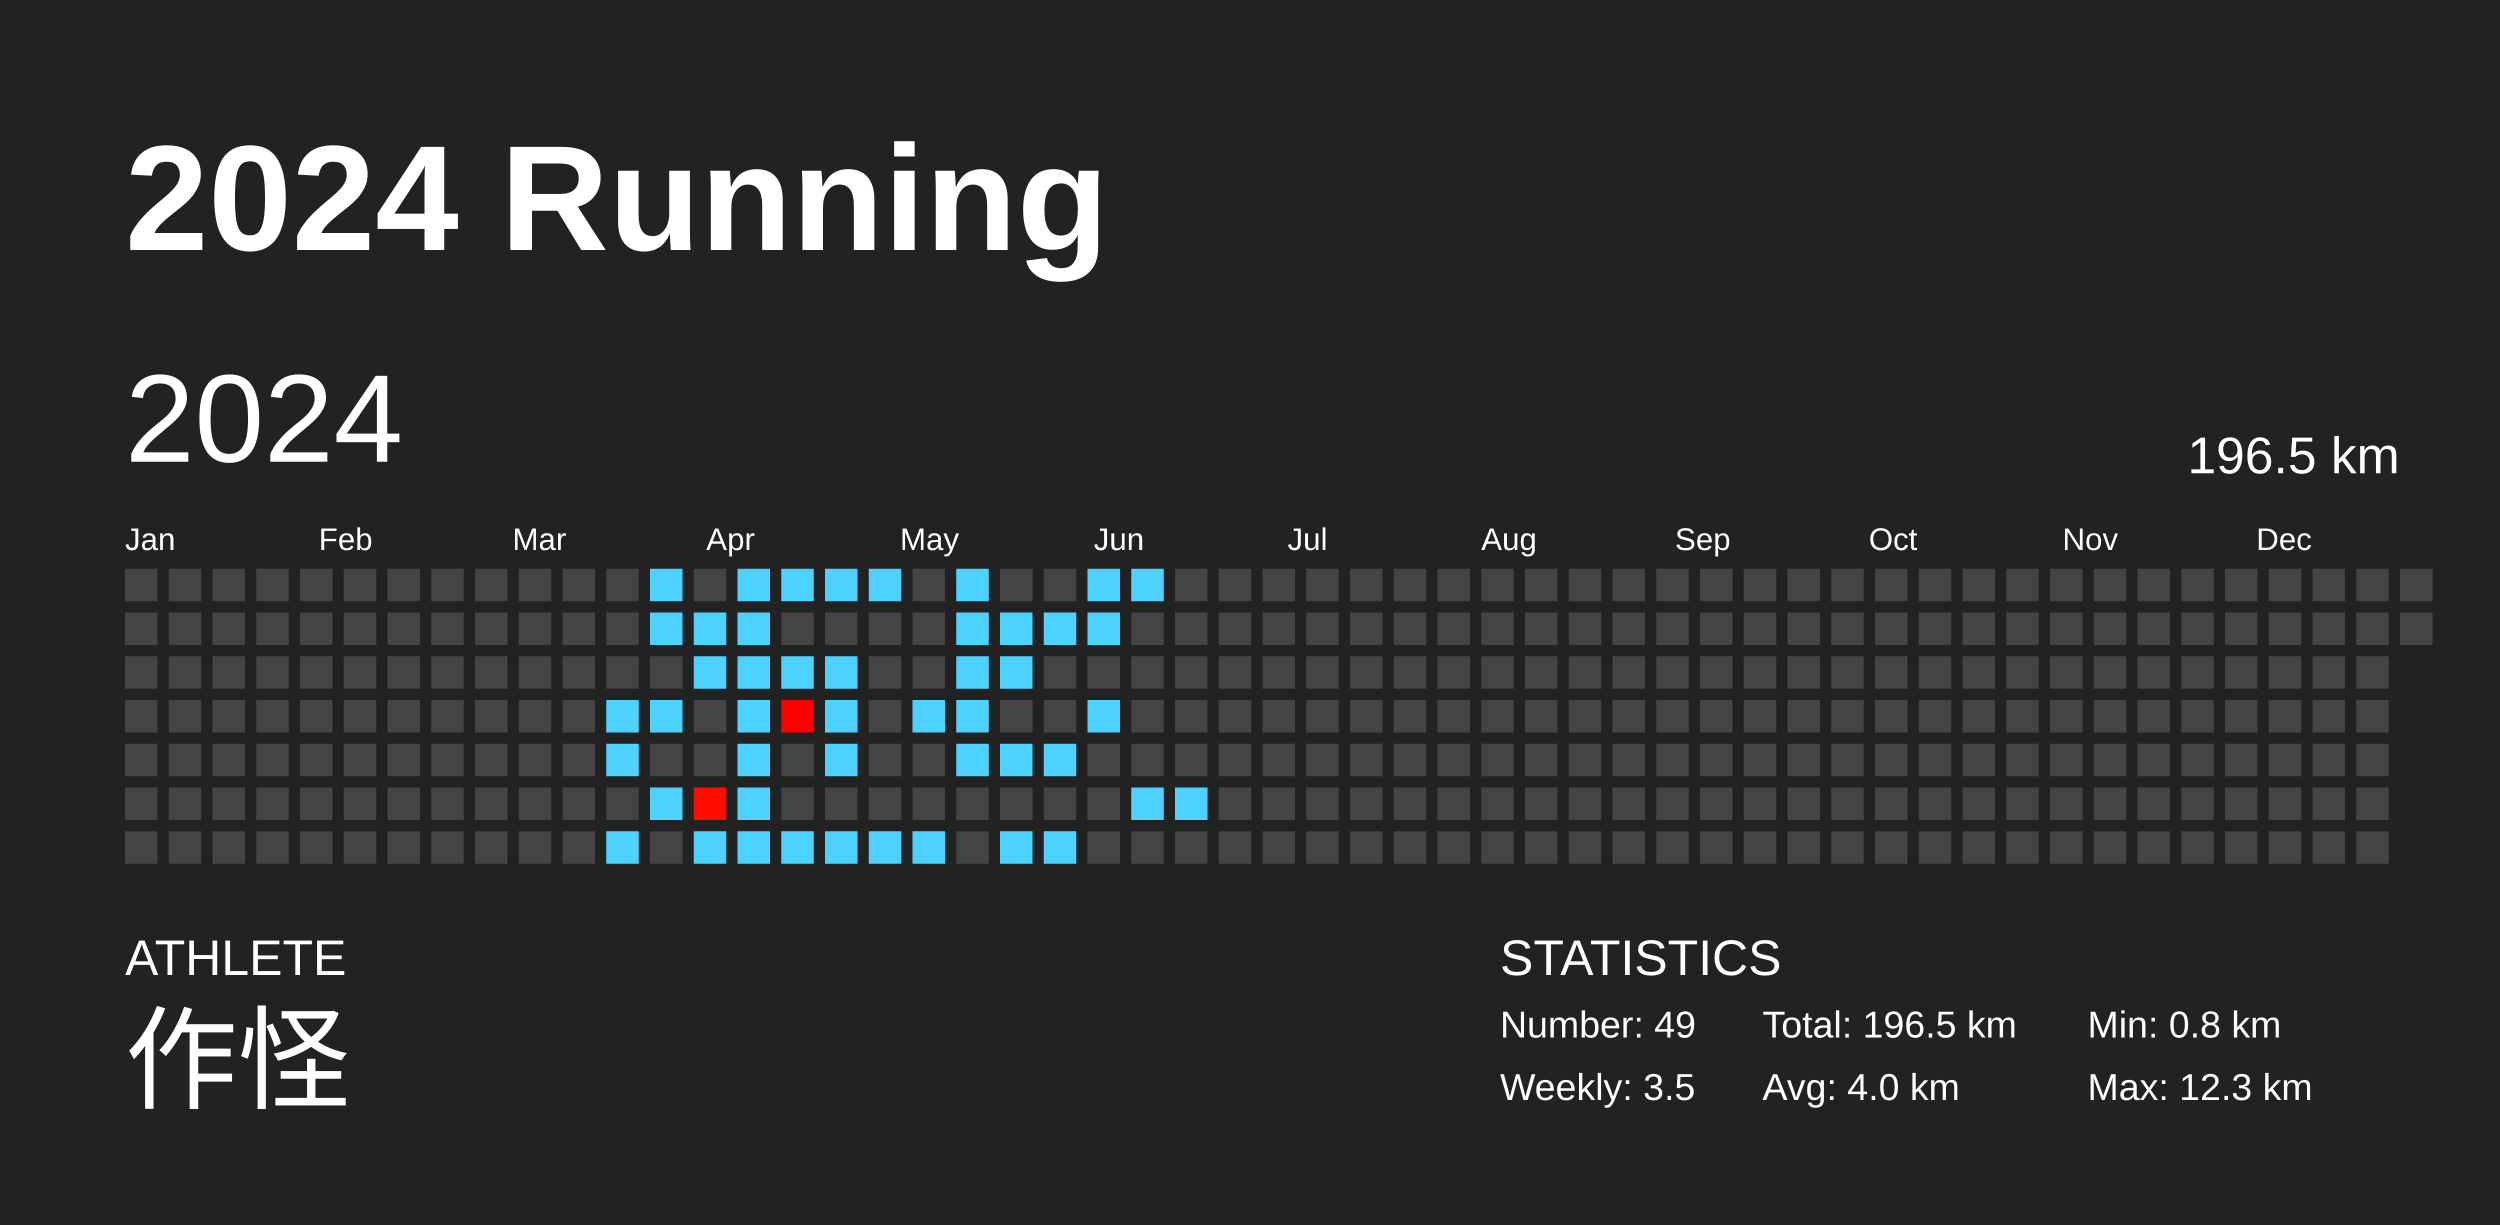
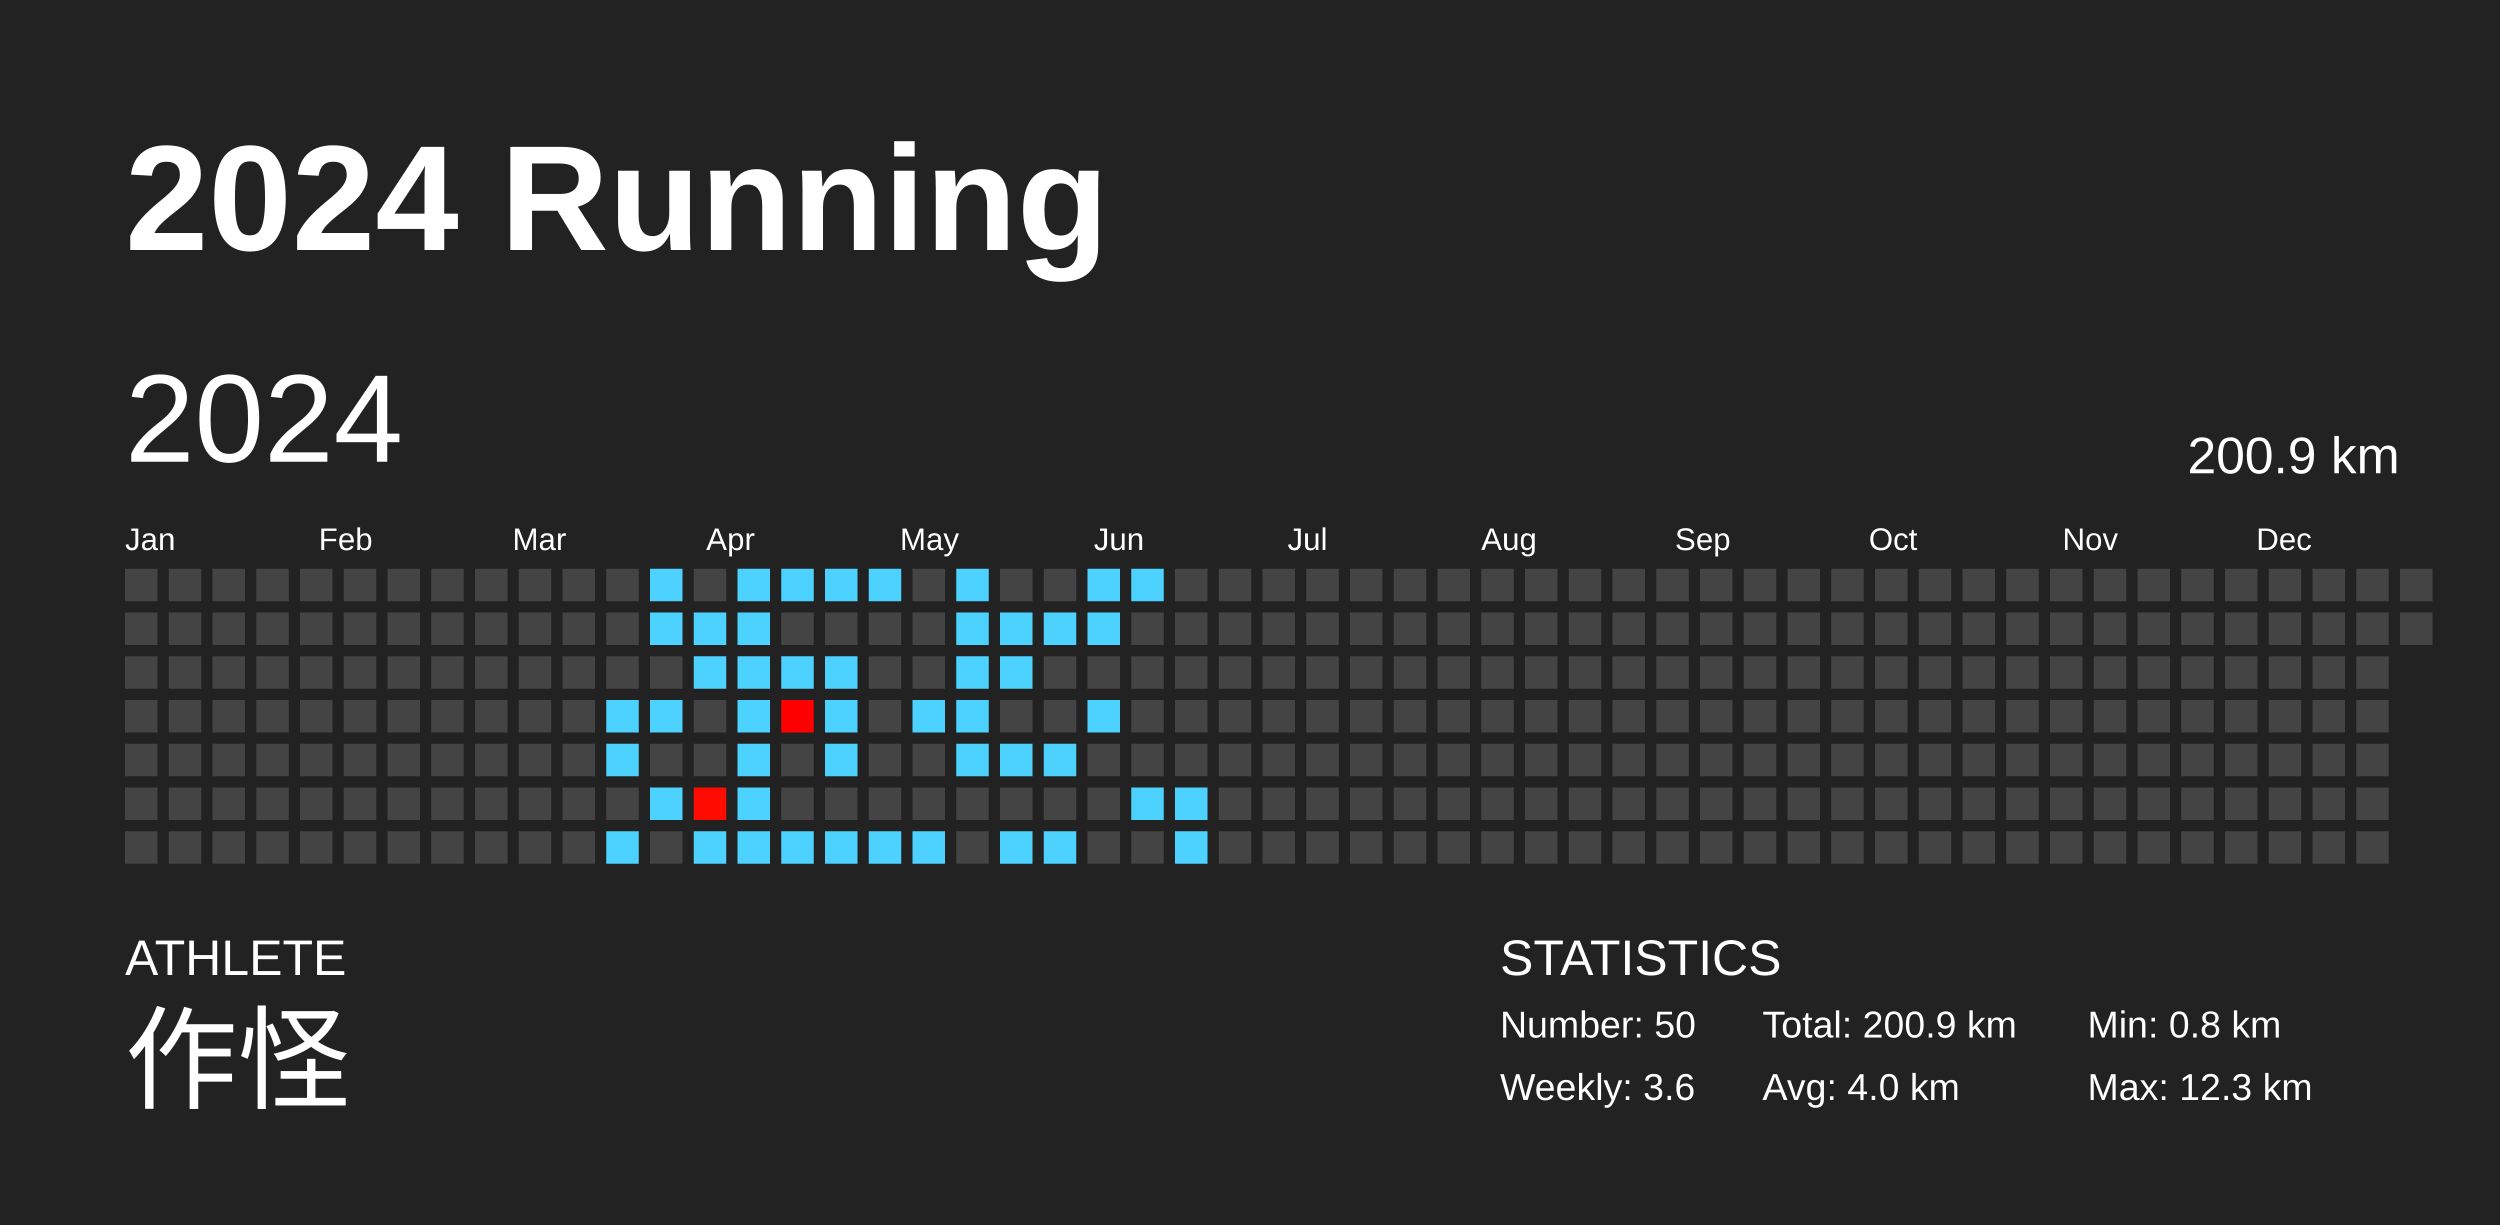
<svg xmlns="http://www.w3.org/2000/svg" baseProfile="full" height="98mm" version="1.1" viewBox="0,0,200,98" width="200mm">
  <defs />
  <rect fill="#222222" height="98" width="200" x="0" y="0" />
  <text fill="#FFFFFF" style="font-size:12px; font-family:Arial; font-weight:bold;" x="10" y="20">2024 Running</text>
  <text fill="#FFFFFF" style="font-size:4px; font-family:Arial" x="10" y="78">ATHLETE</text>
  <text fill="#FFFFFF" style="font-size:9px; font-family:Arial" x="10" y="88">作怪</text>
  <text fill="#FFFFFF" style="font-size:4px; font-family:Arial" x="120" y="78">STATISTICS</text>
-   <text fill="#FFFFFF" style="font-size:3px; font-family:Arial" x="120" y="83">Number: 49</text>
-   <text fill="#FFFFFF" style="font-size:3px; font-family:Arial" x="120" y="88">Weekly: 3.5</text>
-   <text fill="#FFFFFF" style="font-size:3px; font-family:Arial" x="141" y="83">Total: 196.5 km</text>
+   <text fill="#FFFFFF" style="font-size:3px; font-family:Arial" x="120" y="83">Number: 50</text>
+   <text fill="#FFFFFF" style="font-size:3px; font-family:Arial" x="120" y="88">Weekly: 3.6</text>
+   <text fill="#FFFFFF" style="font-size:3px; font-family:Arial" x="141" y="83">Total: 200.9 km</text>
  <text fill="#FFFFFF" style="font-size:3px; font-family:Arial" x="141" y="88">Avg: 4.0 km</text>
  <text fill="#FFFFFF" style="font-size:3px; font-family:Arial" x="167" y="83">Min: 0.8 km</text>
  <text fill="#FFFFFF" style="font-size:3px; font-family:Arial" x="167" y="88">Max: 12.3 km</text>
  <text dominant-baseline="hanging" fill="#FFFFFF" style="font-size:10.0px; font-family:Arial;" x="10" y="30">2024</text>
-   <text dominant-baseline="hanging" fill="#FFFFFF" style="font-size:4.125px; font-family:Arial;" x="175" y="35">196.5 km</text>
+   <text dominant-baseline="hanging" fill="#FFFFFF" style="font-size:4.125px; font-family:Arial;" x="175" y="35">200.9 km</text>
  <text fill="#FFFFFF" style="font-size:2.5px; font-family:Arial" x="10.0" y="44">Jan</text>
  <text fill="#FFFFFF" style="font-size:2.5px; font-family:Arial" x="25.5" y="44">Feb</text>
  <text fill="#FFFFFF" style="font-size:2.5px; font-family:Arial" x="41.0" y="44">Mar</text>
  <text fill="#FFFFFF" style="font-size:2.5px; font-family:Arial" x="56.5" y="44">Apr</text>
  <text fill="#FFFFFF" style="font-size:2.5px; font-family:Arial" x="72.0" y="44">May</text>
  <text fill="#FFFFFF" style="font-size:2.5px; font-family:Arial" x="87.5" y="44">Jun</text>
  <text fill="#FFFFFF" style="font-size:2.5px; font-family:Arial" x="103.0" y="44">Jul</text>
  <text fill="#FFFFFF" style="font-size:2.5px; font-family:Arial" x="118.5" y="44">Aug</text>
  <text fill="#FFFFFF" style="font-size:2.5px; font-family:Arial" x="134.0" y="44">Sep</text>
  <text fill="#FFFFFF" style="font-size:2.5px; font-family:Arial" x="149.5" y="44">Oct</text>
  <text fill="#FFFFFF" style="font-size:2.5px; font-family:Arial" x="165.0" y="44">Nov</text>
  <text fill="#FFFFFF" style="font-size:2.5px; font-family:Arial" x="180.5" y="44">Dec</text>
  <rect fill="#444444" height="2.6" width="2.6" x="10.0" y="45.5" />
  <rect fill="#444444" height="2.6" width="2.6" x="10.0" y="49.0" />
  <rect fill="#444444" height="2.6" width="2.6" x="10.0" y="52.5" />
  <rect fill="#444444" height="2.6" width="2.6" x="10.0" y="56.0" />
  <rect fill="#444444" height="2.6" width="2.6" x="10.0" y="59.5" />
  <rect fill="#444444" height="2.6" width="2.6" x="10.0" y="63.0" />
  <rect fill="#444444" height="2.6" width="2.6" x="10.0" y="66.5" />
  <rect fill="#444444" height="2.6" width="2.6" x="13.5" y="45.5" />
  <rect fill="#444444" height="2.6" width="2.6" x="13.5" y="49.0" />
  <rect fill="#444444" height="2.6" width="2.6" x="13.5" y="52.5" />
  <rect fill="#444444" height="2.6" width="2.6" x="13.5" y="56.0" />
  <rect fill="#444444" height="2.6" width="2.6" x="13.5" y="59.5" />
  <rect fill="#444444" height="2.6" width="2.6" x="13.5" y="63.0" />
  <rect fill="#444444" height="2.6" width="2.6" x="13.5" y="66.5" />
  <rect fill="#444444" height="2.6" width="2.6" x="17.0" y="45.5" />
  <rect fill="#444444" height="2.6" width="2.6" x="17.0" y="49.0" />
  <rect fill="#444444" height="2.6" width="2.6" x="17.0" y="52.5" />
  <rect fill="#444444" height="2.6" width="2.6" x="17.0" y="56.0" />
  <rect fill="#444444" height="2.6" width="2.6" x="17.0" y="59.5" />
  <rect fill="#444444" height="2.6" width="2.6" x="17.0" y="63.0" />
  <rect fill="#444444" height="2.6" width="2.6" x="17.0" y="66.5" />
  <rect fill="#444444" height="2.6" width="2.6" x="20.5" y="45.5" />
  <rect fill="#444444" height="2.6" width="2.6" x="20.5" y="49.0" />
  <rect fill="#444444" height="2.6" width="2.6" x="20.5" y="52.5" />
  <rect fill="#444444" height="2.6" width="2.6" x="20.5" y="56.0" />
  <rect fill="#444444" height="2.6" width="2.6" x="20.5" y="59.5" />
  <rect fill="#444444" height="2.6" width="2.6" x="20.5" y="63.0" />
  <rect fill="#444444" height="2.6" width="2.6" x="20.5" y="66.5" />
  <rect fill="#444444" height="2.6" width="2.6" x="24.0" y="45.5" />
  <rect fill="#444444" height="2.6" width="2.6" x="24.0" y="49.0" />
  <rect fill="#444444" height="2.6" width="2.6" x="24.0" y="52.5" />
  <rect fill="#444444" height="2.6" width="2.6" x="24.0" y="56.0" />
  <rect fill="#444444" height="2.6" width="2.6" x="24.0" y="59.5" />
  <rect fill="#444444" height="2.6" width="2.6" x="24.0" y="63.0" />
  <rect fill="#444444" height="2.6" width="2.6" x="24.0" y="66.5" />
  <rect fill="#444444" height="2.6" width="2.6" x="27.5" y="45.5" />
  <rect fill="#444444" height="2.6" width="2.6" x="27.5" y="49.0" />
  <rect fill="#444444" height="2.6" width="2.6" x="27.5" y="52.5" />
  <rect fill="#444444" height="2.6" width="2.6" x="27.5" y="56.0" />
  <rect fill="#444444" height="2.6" width="2.6" x="27.5" y="59.5" />
  <rect fill="#444444" height="2.6" width="2.6" x="27.5" y="63.0" />
  <rect fill="#444444" height="2.6" width="2.6" x="27.5" y="66.5" />
  <rect fill="#444444" height="2.6" width="2.6" x="31.0" y="45.5" />
  <rect fill="#444444" height="2.6" width="2.6" x="31.0" y="49.0" />
  <rect fill="#444444" height="2.6" width="2.6" x="31.0" y="52.5" />
  <rect fill="#444444" height="2.6" width="2.6" x="31.0" y="56.0" />
  <rect fill="#444444" height="2.6" width="2.6" x="31.0" y="59.5" />
  <rect fill="#444444" height="2.6" width="2.6" x="31.0" y="63.0" />
  <rect fill="#444444" height="2.6" width="2.6" x="31.0" y="66.5" />
  <rect fill="#444444" height="2.6" width="2.6" x="34.5" y="45.5" />
  <rect fill="#444444" height="2.6" width="2.6" x="34.5" y="49.0" />
  <rect fill="#444444" height="2.6" width="2.6" x="34.5" y="52.5" />
  <rect fill="#444444" height="2.6" width="2.6" x="34.5" y="56.0" />
  <rect fill="#444444" height="2.6" width="2.6" x="34.5" y="59.5" />
  <rect fill="#444444" height="2.6" width="2.6" x="34.5" y="63.0" />
  <rect fill="#444444" height="2.6" width="2.6" x="34.5" y="66.5" />
  <rect fill="#444444" height="2.6" width="2.6" x="38.0" y="45.5" />
  <rect fill="#444444" height="2.6" width="2.6" x="38.0" y="49.0" />
  <rect fill="#444444" height="2.6" width="2.6" x="38.0" y="52.5" />
  <rect fill="#444444" height="2.6" width="2.6" x="38.0" y="56.0" />
  <rect fill="#444444" height="2.6" width="2.6" x="38.0" y="59.5" />
  <rect fill="#444444" height="2.6" width="2.6" x="38.0" y="63.0" />
  <rect fill="#444444" height="2.6" width="2.6" x="38.0" y="66.5" />
  <rect fill="#444444" height="2.6" width="2.6" x="41.5" y="45.5" />
  <rect fill="#444444" height="2.6" width="2.6" x="41.5" y="49.0" />
  <rect fill="#444444" height="2.6" width="2.6" x="41.5" y="52.5" />
  <rect fill="#444444" height="2.6" width="2.6" x="41.5" y="56.0" />
  <rect fill="#444444" height="2.6" width="2.6" x="41.5" y="59.5" />
  <rect fill="#444444" height="2.6" width="2.6" x="41.5" y="63.0" />
  <rect fill="#444444" height="2.6" width="2.6" x="41.5" y="66.5" />
  <rect fill="#444444" height="2.6" width="2.6" x="45.0" y="45.5" />
  <rect fill="#444444" height="2.6" width="2.6" x="45.0" y="49.0" />
  <rect fill="#444444" height="2.6" width="2.6" x="45.0" y="52.5" />
  <rect fill="#444444" height="2.6" width="2.6" x="45.0" y="56.0" />
  <rect fill="#444444" height="2.6" width="2.6" x="45.0" y="59.5" />
  <rect fill="#444444" height="2.6" width="2.6" x="45.0" y="63.0" />
  <rect fill="#444444" height="2.6" width="2.6" x="45.0" y="66.5" />
  <rect fill="#444444" height="2.6" width="2.6" x="48.5" y="45.5" />
  <rect fill="#444444" height="2.6" width="2.6" x="48.5" y="49.0" />
  <rect fill="#444444" height="2.6" width="2.6" x="48.5" y="52.5" />
  <rect fill="#4dd2ff" height="2.6" width="2.6" x="48.5" y="56.0" />
  <rect fill="#4dd2ff" height="2.6" width="2.6" x="48.5" y="59.5" />
  <rect fill="#444444" height="2.6" width="2.6" x="48.5" y="63.0" />
  <rect fill="#4dd2ff" height="2.6" width="2.6" x="48.5" y="66.5" />
  <rect fill="#4dd2ff" height="2.6" width="2.6" x="52.0" y="45.5" />
  <rect fill="#4dd2ff" height="2.6" width="2.6" x="52.0" y="49.0" />
  <rect fill="#444444" height="2.6" width="2.6" x="52.0" y="52.5" />
  <rect fill="#4dd2ff" height="2.6" width="2.6" x="52.0" y="56.0" />
  <rect fill="#444444" height="2.6" width="2.6" x="52.0" y="59.5" />
  <rect fill="#4dd2ff" height="2.6" width="2.6" x="52.0" y="63.0" />
  <rect fill="#444444" height="2.6" width="2.6" x="52.0" y="66.5" />
  <rect fill="#444444" height="2.6" width="2.6" x="55.5" y="45.5" />
  <rect fill="#4dd2ff" height="2.6" width="2.6" x="55.5" y="49.0" />
  <rect fill="#4dd2ff" height="2.6" width="2.6" x="55.5" y="52.5" />
  <rect fill="#444444" height="2.6" width="2.6" x="55.5" y="56.0" />
  <rect fill="#444444" height="2.6" width="2.6" x="55.5" y="59.5" />
  <rect fill="#ff0b00" height="2.6" width="2.6" x="55.5" y="63.0" />
  <rect fill="#4dd2ff" height="2.6" width="2.6" x="55.5" y="66.5" />
  <rect fill="#4dd2ff" height="2.6" width="2.6" x="59.0" y="45.5" />
  <rect fill="#4dd2ff" height="2.6" width="2.6" x="59.0" y="49.0" />
  <rect fill="#4dd2ff" height="2.6" width="2.6" x="59.0" y="52.5" />
  <rect fill="#4dd2ff" height="2.6" width="2.6" x="59.0" y="56.0" />
  <rect fill="#4dd2ff" height="2.6" width="2.6" x="59.0" y="59.5" />
  <rect fill="#4dd2ff" height="2.6" width="2.6" x="59.0" y="63.0" />
  <rect fill="#4dd2ff" height="2.6" width="2.6" x="59.0" y="66.5" />
  <rect fill="#4dd2ff" height="2.6" width="2.6" x="62.5" y="45.5" />
  <rect fill="#444444" height="2.6" width="2.6" x="62.5" y="49.0" />
  <rect fill="#4dd2ff" height="2.6" width="2.6" x="62.5" y="52.5" />
  <rect fill="#ff0000" height="2.6" width="2.6" x="62.5" y="56.0" />
  <rect fill="#444444" height="2.6" width="2.6" x="62.5" y="59.5" />
  <rect fill="#444444" height="2.6" width="2.6" x="62.5" y="63.0" />
  <rect fill="#4dd2ff" height="2.6" width="2.6" x="62.5" y="66.5" />
  <rect fill="#4dd2ff" height="2.6" width="2.6" x="66.0" y="45.5" />
  <rect fill="#444444" height="2.6" width="2.6" x="66.0" y="49.0" />
  <rect fill="#4dd2ff" height="2.6" width="2.6" x="66.0" y="52.5" />
  <rect fill="#4dd2ff" height="2.6" width="2.6" x="66.0" y="56.0" />
  <rect fill="#4dd2ff" height="2.6" width="2.6" x="66.0" y="59.5" />
  <rect fill="#444444" height="2.6" width="2.6" x="66.0" y="63.0" />
  <rect fill="#4dd2ff" height="2.6" width="2.6" x="66.0" y="66.5" />
  <rect fill="#4dd2ff" height="2.6" width="2.6" x="69.5" y="45.5" />
  <rect fill="#444444" height="2.6" width="2.6" x="69.5" y="49.0" />
  <rect fill="#444444" height="2.6" width="2.6" x="69.5" y="52.5" />
  <rect fill="#444444" height="2.6" width="2.6" x="69.5" y="56.0" />
  <rect fill="#444444" height="2.6" width="2.6" x="69.5" y="59.5" />
  <rect fill="#444444" height="2.6" width="2.6" x="69.5" y="63.0" />
  <rect fill="#4dd2ff" height="2.6" width="2.6" x="69.5" y="66.5" />
  <rect fill="#444444" height="2.6" width="2.6" x="73.0" y="45.5" />
  <rect fill="#444444" height="2.6" width="2.6" x="73.0" y="49.0" />
  <rect fill="#444444" height="2.6" width="2.6" x="73.0" y="52.5" />
  <rect fill="#4dd2ff" height="2.6" width="2.6" x="73.0" y="56.0" />
  <rect fill="#444444" height="2.6" width="2.6" x="73.0" y="59.5" />
  <rect fill="#444444" height="2.6" width="2.6" x="73.0" y="63.0" />
  <rect fill="#4dd2ff" height="2.6" width="2.6" x="73.0" y="66.5" />
  <rect fill="#4dd2ff" height="2.6" width="2.6" x="76.5" y="45.5" />
  <rect fill="#4dd2ff" height="2.6" width="2.6" x="76.5" y="49.0" />
  <rect fill="#4dd2ff" height="2.6" width="2.6" x="76.5" y="52.5" />
  <rect fill="#4dd2ff" height="2.6" width="2.6" x="76.5" y="56.0" />
  <rect fill="#4dd2ff" height="2.6" width="2.6" x="76.5" y="59.5" />
  <rect fill="#444444" height="2.6" width="2.6" x="76.5" y="63.0" />
  <rect fill="#444444" height="2.6" width="2.6" x="76.5" y="66.5" />
  <rect fill="#444444" height="2.6" width="2.6" x="80.0" y="45.5" />
  <rect fill="#4dd2ff" height="2.6" width="2.6" x="80.0" y="49.0" />
  <rect fill="#4dd2ff" height="2.6" width="2.6" x="80.0" y="52.5" />
  <rect fill="#444444" height="2.6" width="2.6" x="80.0" y="56.0" />
  <rect fill="#4dd2ff" height="2.6" width="2.6" x="80.0" y="59.5" />
  <rect fill="#444444" height="2.6" width="2.6" x="80.0" y="63.0" />
  <rect fill="#4dd2ff" height="2.6" width="2.6" x="80.0" y="66.5" />
  <rect fill="#444444" height="2.6" width="2.6" x="83.5" y="45.5" />
  <rect fill="#4dd2ff" height="2.6" width="2.6" x="83.5" y="49.0" />
  <rect fill="#444444" height="2.6" width="2.6" x="83.5" y="52.5" />
  <rect fill="#444444" height="2.6" width="2.6" x="83.5" y="56.0" />
  <rect fill="#4dd2ff" height="2.6" width="2.6" x="83.5" y="59.5" />
  <rect fill="#444444" height="2.6" width="2.6" x="83.5" y="63.0" />
  <rect fill="#4dd2ff" height="2.6" width="2.6" x="83.5" y="66.5" />
  <rect fill="#4dd2ff" height="2.6" width="2.6" x="87.0" y="45.5" />
  <rect fill="#4dd2ff" height="2.6" width="2.6" x="87.0" y="49.0" />
  <rect fill="#444444" height="2.6" width="2.6" x="87.0" y="52.5" />
  <rect fill="#4dd2ff" height="2.6" width="2.6" x="87.0" y="56.0" />
  <rect fill="#444444" height="2.6" width="2.6" x="87.0" y="59.5" />
  <rect fill="#444444" height="2.6" width="2.6" x="87.0" y="63.0" />
  <rect fill="#444444" height="2.6" width="2.6" x="87.0" y="66.5" />
  <rect fill="#4dd2ff" height="2.6" width="2.6" x="90.5" y="45.5" />
  <rect fill="#444444" height="2.6" width="2.6" x="90.5" y="49.0" />
  <rect fill="#444444" height="2.6" width="2.6" x="90.5" y="52.5" />
  <rect fill="#444444" height="2.6" width="2.6" x="90.5" y="56.0" />
  <rect fill="#444444" height="2.6" width="2.6" x="90.5" y="59.5" />
  <rect fill="#4dd2ff" height="2.6" width="2.6" x="90.5" y="63.0" />
  <rect fill="#444444" height="2.6" width="2.6" x="90.5" y="66.5" />
  <rect fill="#444444" height="2.6" width="2.6" x="94.0" y="45.5" />
  <rect fill="#444444" height="2.6" width="2.6" x="94.0" y="49.0" />
  <rect fill="#444444" height="2.6" width="2.6" x="94.0" y="52.5" />
  <rect fill="#444444" height="2.6" width="2.6" x="94.0" y="56.0" />
  <rect fill="#444444" height="2.6" width="2.6" x="94.0" y="59.5" />
  <rect fill="#4dd2ff" height="2.6" width="2.6" x="94.0" y="63.0" />
-   <rect fill="#444444" height="2.6" width="2.6" x="94.0" y="66.5" />
+   <rect fill="#4dd2ff" height="2.6" width="2.6" x="94.0" y="66.5" />
  <rect fill="#444444" height="2.6" width="2.6" x="97.5" y="45.5" />
  <rect fill="#444444" height="2.6" width="2.6" x="97.5" y="49.0" />
  <rect fill="#444444" height="2.6" width="2.6" x="97.5" y="52.5" />
  <rect fill="#444444" height="2.6" width="2.6" x="97.5" y="56.0" />
  <rect fill="#444444" height="2.6" width="2.6" x="97.5" y="59.5" />
  <rect fill="#444444" height="2.6" width="2.6" x="97.5" y="63.0" />
  <rect fill="#444444" height="2.6" width="2.6" x="97.5" y="66.5" />
  <rect fill="#444444" height="2.6" width="2.6" x="101.0" y="45.5" />
  <rect fill="#444444" height="2.6" width="2.6" x="101.0" y="49.0" />
  <rect fill="#444444" height="2.6" width="2.6" x="101.0" y="52.5" />
  <rect fill="#444444" height="2.6" width="2.6" x="101.0" y="56.0" />
  <rect fill="#444444" height="2.6" width="2.6" x="101.0" y="59.5" />
  <rect fill="#444444" height="2.6" width="2.6" x="101.0" y="63.0" />
  <rect fill="#444444" height="2.6" width="2.6" x="101.0" y="66.5" />
  <rect fill="#444444" height="2.6" width="2.6" x="104.5" y="45.5" />
  <rect fill="#444444" height="2.6" width="2.6" x="104.5" y="49.0" />
  <rect fill="#444444" height="2.6" width="2.6" x="104.5" y="52.5" />
  <rect fill="#444444" height="2.6" width="2.6" x="104.5" y="56.0" />
  <rect fill="#444444" height="2.6" width="2.6" x="104.5" y="59.5" />
  <rect fill="#444444" height="2.6" width="2.6" x="104.5" y="63.0" />
  <rect fill="#444444" height="2.6" width="2.6" x="104.5" y="66.5" />
  <rect fill="#444444" height="2.6" width="2.6" x="108.0" y="45.5" />
  <rect fill="#444444" height="2.6" width="2.6" x="108.0" y="49.0" />
  <rect fill="#444444" height="2.6" width="2.6" x="108.0" y="52.5" />
  <rect fill="#444444" height="2.6" width="2.6" x="108.0" y="56.0" />
  <rect fill="#444444" height="2.6" width="2.6" x="108.0" y="59.5" />
  <rect fill="#444444" height="2.6" width="2.6" x="108.0" y="63.0" />
  <rect fill="#444444" height="2.6" width="2.6" x="108.0" y="66.5" />
  <rect fill="#444444" height="2.6" width="2.6" x="111.5" y="45.5" />
  <rect fill="#444444" height="2.6" width="2.6" x="111.5" y="49.0" />
  <rect fill="#444444" height="2.6" width="2.6" x="111.5" y="52.5" />
  <rect fill="#444444" height="2.6" width="2.6" x="111.5" y="56.0" />
  <rect fill="#444444" height="2.6" width="2.6" x="111.5" y="59.5" />
  <rect fill="#444444" height="2.6" width="2.6" x="111.5" y="63.0" />
  <rect fill="#444444" height="2.6" width="2.6" x="111.5" y="66.5" />
  <rect fill="#444444" height="2.6" width="2.6" x="115.0" y="45.5" />
  <rect fill="#444444" height="2.6" width="2.6" x="115.0" y="49.0" />
  <rect fill="#444444" height="2.6" width="2.6" x="115.0" y="52.5" />
  <rect fill="#444444" height="2.6" width="2.6" x="115.0" y="56.0" />
  <rect fill="#444444" height="2.6" width="2.6" x="115.0" y="59.5" />
  <rect fill="#444444" height="2.6" width="2.6" x="115.0" y="63.0" />
  <rect fill="#444444" height="2.6" width="2.6" x="115.0" y="66.5" />
  <rect fill="#444444" height="2.6" width="2.6" x="118.5" y="45.5" />
  <rect fill="#444444" height="2.6" width="2.6" x="118.5" y="49.0" />
  <rect fill="#444444" height="2.6" width="2.6" x="118.5" y="52.5" />
  <rect fill="#444444" height="2.6" width="2.6" x="118.5" y="56.0" />
  <rect fill="#444444" height="2.6" width="2.6" x="118.5" y="59.5" />
  <rect fill="#444444" height="2.6" width="2.6" x="118.5" y="63.0" />
  <rect fill="#444444" height="2.6" width="2.6" x="118.5" y="66.5" />
  <rect fill="#444444" height="2.6" width="2.6" x="122.0" y="45.5" />
  <rect fill="#444444" height="2.6" width="2.6" x="122.0" y="49.0" />
  <rect fill="#444444" height="2.6" width="2.6" x="122.0" y="52.5" />
  <rect fill="#444444" height="2.6" width="2.6" x="122.0" y="56.0" />
  <rect fill="#444444" height="2.6" width="2.6" x="122.0" y="59.5" />
  <rect fill="#444444" height="2.6" width="2.6" x="122.0" y="63.0" />
  <rect fill="#444444" height="2.6" width="2.6" x="122.0" y="66.5" />
  <rect fill="#444444" height="2.6" width="2.6" x="125.5" y="45.5" />
  <rect fill="#444444" height="2.6" width="2.6" x="125.5" y="49.0" />
  <rect fill="#444444" height="2.6" width="2.6" x="125.5" y="52.5" />
  <rect fill="#444444" height="2.6" width="2.6" x="125.5" y="56.0" />
  <rect fill="#444444" height="2.6" width="2.6" x="125.5" y="59.5" />
  <rect fill="#444444" height="2.6" width="2.6" x="125.5" y="63.0" />
  <rect fill="#444444" height="2.6" width="2.6" x="125.5" y="66.5" />
  <rect fill="#444444" height="2.6" width="2.6" x="129.0" y="45.5" />
  <rect fill="#444444" height="2.6" width="2.6" x="129.0" y="49.0" />
  <rect fill="#444444" height="2.6" width="2.6" x="129.0" y="52.5" />
  <rect fill="#444444" height="2.6" width="2.6" x="129.0" y="56.0" />
  <rect fill="#444444" height="2.6" width="2.6" x="129.0" y="59.5" />
  <rect fill="#444444" height="2.6" width="2.6" x="129.0" y="63.0" />
  <rect fill="#444444" height="2.6" width="2.6" x="129.0" y="66.5" />
  <rect fill="#444444" height="2.6" width="2.6" x="132.5" y="45.5" />
  <rect fill="#444444" height="2.6" width="2.6" x="132.5" y="49.0" />
  <rect fill="#444444" height="2.6" width="2.6" x="132.5" y="52.5" />
  <rect fill="#444444" height="2.6" width="2.6" x="132.5" y="56.0" />
  <rect fill="#444444" height="2.6" width="2.6" x="132.5" y="59.5" />
  <rect fill="#444444" height="2.6" width="2.6" x="132.5" y="63.0" />
  <rect fill="#444444" height="2.6" width="2.6" x="132.5" y="66.5" />
  <rect fill="#444444" height="2.6" width="2.6" x="136.0" y="45.5" />
  <rect fill="#444444" height="2.6" width="2.6" x="136.0" y="49.0" />
  <rect fill="#444444" height="2.6" width="2.6" x="136.0" y="52.5" />
  <rect fill="#444444" height="2.6" width="2.6" x="136.0" y="56.0" />
  <rect fill="#444444" height="2.6" width="2.6" x="136.0" y="59.5" />
  <rect fill="#444444" height="2.6" width="2.6" x="136.0" y="63.0" />
  <rect fill="#444444" height="2.6" width="2.6" x="136.0" y="66.5" />
  <rect fill="#444444" height="2.6" width="2.6" x="139.5" y="45.5" />
  <rect fill="#444444" height="2.6" width="2.6" x="139.5" y="49.0" />
  <rect fill="#444444" height="2.6" width="2.6" x="139.5" y="52.5" />
  <rect fill="#444444" height="2.6" width="2.6" x="139.5" y="56.0" />
  <rect fill="#444444" height="2.6" width="2.6" x="139.5" y="59.5" />
  <rect fill="#444444" height="2.6" width="2.6" x="139.5" y="63.0" />
  <rect fill="#444444" height="2.6" width="2.6" x="139.5" y="66.5" />
  <rect fill="#444444" height="2.6" width="2.6" x="143.0" y="45.5" />
  <rect fill="#444444" height="2.6" width="2.6" x="143.0" y="49.0" />
  <rect fill="#444444" height="2.6" width="2.6" x="143.0" y="52.5" />
  <rect fill="#444444" height="2.6" width="2.6" x="143.0" y="56.0" />
  <rect fill="#444444" height="2.6" width="2.6" x="143.0" y="59.5" />
  <rect fill="#444444" height="2.6" width="2.6" x="143.0" y="63.0" />
  <rect fill="#444444" height="2.6" width="2.6" x="143.0" y="66.5" />
  <rect fill="#444444" height="2.6" width="2.6" x="146.5" y="45.5" />
  <rect fill="#444444" height="2.6" width="2.6" x="146.5" y="49.0" />
  <rect fill="#444444" height="2.6" width="2.6" x="146.5" y="52.5" />
  <rect fill="#444444" height="2.6" width="2.6" x="146.5" y="56.0" />
  <rect fill="#444444" height="2.6" width="2.6" x="146.5" y="59.5" />
  <rect fill="#444444" height="2.6" width="2.6" x="146.5" y="63.0" />
  <rect fill="#444444" height="2.6" width="2.6" x="146.5" y="66.5" />
  <rect fill="#444444" height="2.6" width="2.6" x="150.0" y="45.5" />
  <rect fill="#444444" height="2.6" width="2.6" x="150.0" y="49.0" />
  <rect fill="#444444" height="2.6" width="2.6" x="150.0" y="52.5" />
  <rect fill="#444444" height="2.6" width="2.6" x="150.0" y="56.0" />
  <rect fill="#444444" height="2.6" width="2.6" x="150.0" y="59.5" />
  <rect fill="#444444" height="2.6" width="2.6" x="150.0" y="63.0" />
  <rect fill="#444444" height="2.6" width="2.6" x="150.0" y="66.5" />
  <rect fill="#444444" height="2.6" width="2.6" x="153.5" y="45.5" />
  <rect fill="#444444" height="2.6" width="2.6" x="153.5" y="49.0" />
  <rect fill="#444444" height="2.6" width="2.6" x="153.5" y="52.5" />
  <rect fill="#444444" height="2.6" width="2.6" x="153.5" y="56.0" />
  <rect fill="#444444" height="2.6" width="2.6" x="153.5" y="59.5" />
  <rect fill="#444444" height="2.6" width="2.6" x="153.5" y="63.0" />
  <rect fill="#444444" height="2.6" width="2.6" x="153.5" y="66.5" />
  <rect fill="#444444" height="2.6" width="2.6" x="157.0" y="45.5" />
  <rect fill="#444444" height="2.6" width="2.6" x="157.0" y="49.0" />
  <rect fill="#444444" height="2.6" width="2.6" x="157.0" y="52.5" />
  <rect fill="#444444" height="2.6" width="2.6" x="157.0" y="56.0" />
  <rect fill="#444444" height="2.6" width="2.6" x="157.0" y="59.5" />
  <rect fill="#444444" height="2.6" width="2.6" x="157.0" y="63.0" />
  <rect fill="#444444" height="2.6" width="2.6" x="157.0" y="66.5" />
  <rect fill="#444444" height="2.6" width="2.6" x="160.5" y="45.5" />
  <rect fill="#444444" height="2.6" width="2.6" x="160.5" y="49.0" />
  <rect fill="#444444" height="2.6" width="2.6" x="160.5" y="52.5" />
  <rect fill="#444444" height="2.6" width="2.6" x="160.5" y="56.0" />
  <rect fill="#444444" height="2.6" width="2.6" x="160.5" y="59.5" />
  <rect fill="#444444" height="2.6" width="2.6" x="160.5" y="63.0" />
  <rect fill="#444444" height="2.6" width="2.6" x="160.5" y="66.5" />
  <rect fill="#444444" height="2.6" width="2.6" x="164.0" y="45.5" />
  <rect fill="#444444" height="2.6" width="2.6" x="164.0" y="49.0" />
  <rect fill="#444444" height="2.6" width="2.6" x="164.0" y="52.5" />
  <rect fill="#444444" height="2.6" width="2.6" x="164.0" y="56.0" />
  <rect fill="#444444" height="2.6" width="2.6" x="164.0" y="59.5" />
  <rect fill="#444444" height="2.6" width="2.6" x="164.0" y="63.0" />
  <rect fill="#444444" height="2.6" width="2.6" x="164.0" y="66.5" />
  <rect fill="#444444" height="2.6" width="2.6" x="167.5" y="45.5" />
  <rect fill="#444444" height="2.6" width="2.6" x="167.5" y="49.0" />
  <rect fill="#444444" height="2.6" width="2.6" x="167.5" y="52.5" />
  <rect fill="#444444" height="2.6" width="2.6" x="167.5" y="56.0" />
  <rect fill="#444444" height="2.6" width="2.6" x="167.5" y="59.5" />
  <rect fill="#444444" height="2.6" width="2.6" x="167.5" y="63.0" />
  <rect fill="#444444" height="2.6" width="2.6" x="167.5" y="66.5" />
  <rect fill="#444444" height="2.6" width="2.6" x="171.0" y="45.5" />
  <rect fill="#444444" height="2.6" width="2.6" x="171.0" y="49.0" />
  <rect fill="#444444" height="2.6" width="2.6" x="171.0" y="52.5" />
  <rect fill="#444444" height="2.6" width="2.6" x="171.0" y="56.0" />
  <rect fill="#444444" height="2.6" width="2.6" x="171.0" y="59.5" />
  <rect fill="#444444" height="2.6" width="2.6" x="171.0" y="63.0" />
  <rect fill="#444444" height="2.6" width="2.6" x="171.0" y="66.5" />
  <rect fill="#444444" height="2.6" width="2.6" x="174.5" y="45.5" />
  <rect fill="#444444" height="2.6" width="2.6" x="174.5" y="49.0" />
  <rect fill="#444444" height="2.6" width="2.6" x="174.5" y="52.5" />
  <rect fill="#444444" height="2.6" width="2.6" x="174.5" y="56.0" />
  <rect fill="#444444" height="2.6" width="2.6" x="174.5" y="59.5" />
  <rect fill="#444444" height="2.6" width="2.6" x="174.5" y="63.0" />
  <rect fill="#444444" height="2.6" width="2.6" x="174.5" y="66.5" />
  <rect fill="#444444" height="2.6" width="2.6" x="178.0" y="45.5" />
  <rect fill="#444444" height="2.6" width="2.6" x="178.0" y="49.0" />
  <rect fill="#444444" height="2.6" width="2.6" x="178.0" y="52.5" />
  <rect fill="#444444" height="2.6" width="2.6" x="178.0" y="56.0" />
  <rect fill="#444444" height="2.6" width="2.6" x="178.0" y="59.5" />
  <rect fill="#444444" height="2.6" width="2.6" x="178.0" y="63.0" />
  <rect fill="#444444" height="2.6" width="2.6" x="178.0" y="66.5" />
  <rect fill="#444444" height="2.6" width="2.6" x="181.5" y="45.5" />
  <rect fill="#444444" height="2.6" width="2.6" x="181.5" y="49.0" />
  <rect fill="#444444" height="2.6" width="2.6" x="181.5" y="52.5" />
  <rect fill="#444444" height="2.6" width="2.6" x="181.5" y="56.0" />
  <rect fill="#444444" height="2.6" width="2.6" x="181.5" y="59.5" />
  <rect fill="#444444" height="2.6" width="2.6" x="181.5" y="63.0" />
  <rect fill="#444444" height="2.6" width="2.6" x="181.5" y="66.5" />
  <rect fill="#444444" height="2.6" width="2.6" x="185.0" y="45.5" />
  <rect fill="#444444" height="2.6" width="2.6" x="185.0" y="49.0" />
  <rect fill="#444444" height="2.6" width="2.6" x="185.0" y="52.5" />
  <rect fill="#444444" height="2.6" width="2.6" x="185.0" y="56.0" />
  <rect fill="#444444" height="2.6" width="2.6" x="185.0" y="59.5" />
  <rect fill="#444444" height="2.6" width="2.6" x="185.0" y="63.0" />
  <rect fill="#444444" height="2.6" width="2.6" x="185.0" y="66.5" />
  <rect fill="#444444" height="2.6" width="2.6" x="188.5" y="45.5" />
  <rect fill="#444444" height="2.6" width="2.6" x="188.5" y="49.0" />
  <rect fill="#444444" height="2.6" width="2.6" x="188.5" y="52.5" />
  <rect fill="#444444" height="2.6" width="2.6" x="188.5" y="56.0" />
  <rect fill="#444444" height="2.6" width="2.6" x="188.5" y="59.5" />
  <rect fill="#444444" height="2.6" width="2.6" x="188.5" y="63.0" />
  <rect fill="#444444" height="2.6" width="2.6" x="188.5" y="66.5" />
  <rect fill="#444444" height="2.6" width="2.6" x="192.0" y="45.5" />
  <rect fill="#444444" height="2.6" width="2.6" x="192.0" y="49.0" />
</svg>
